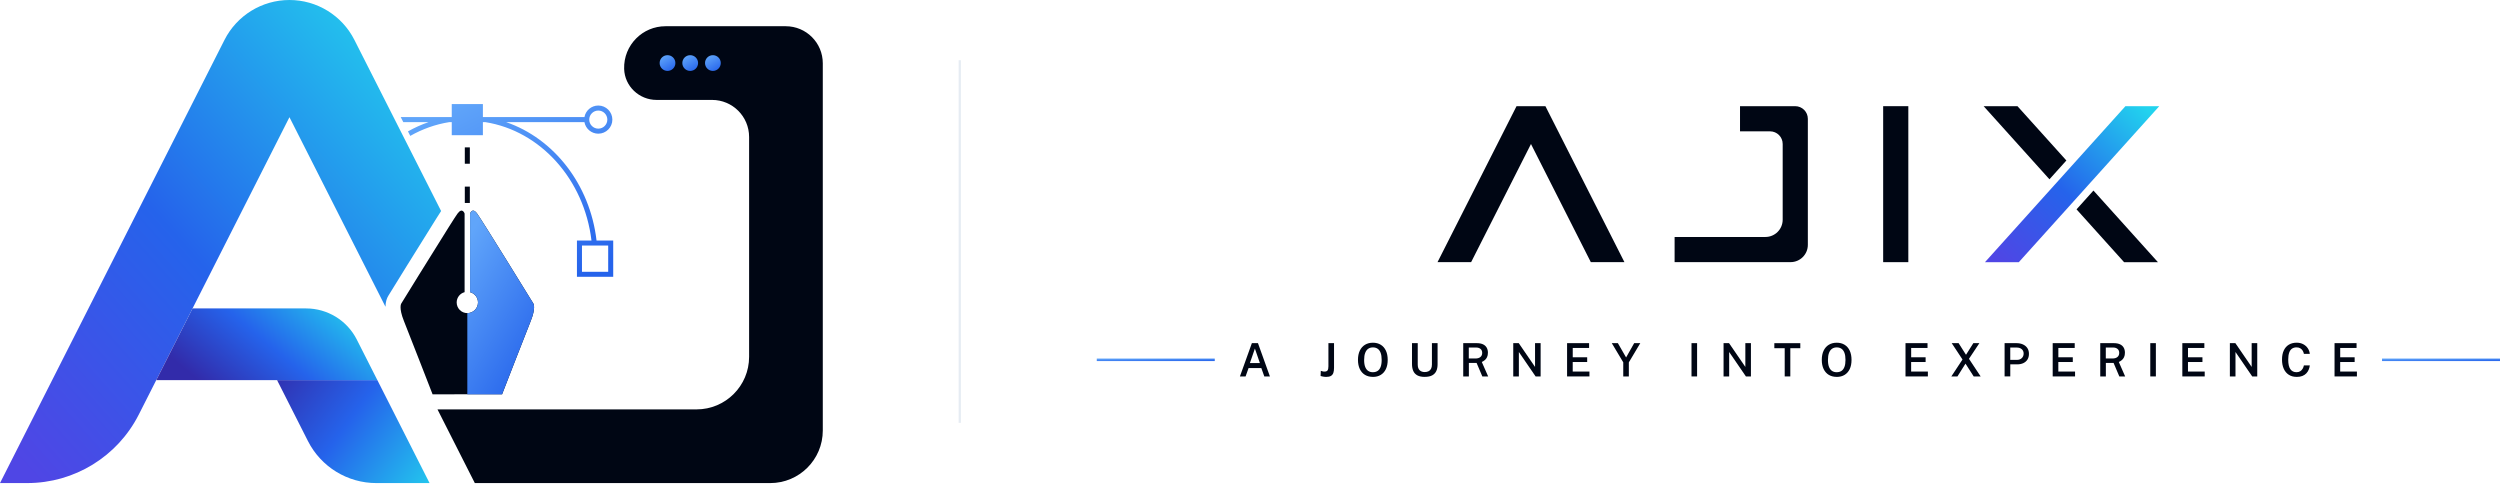
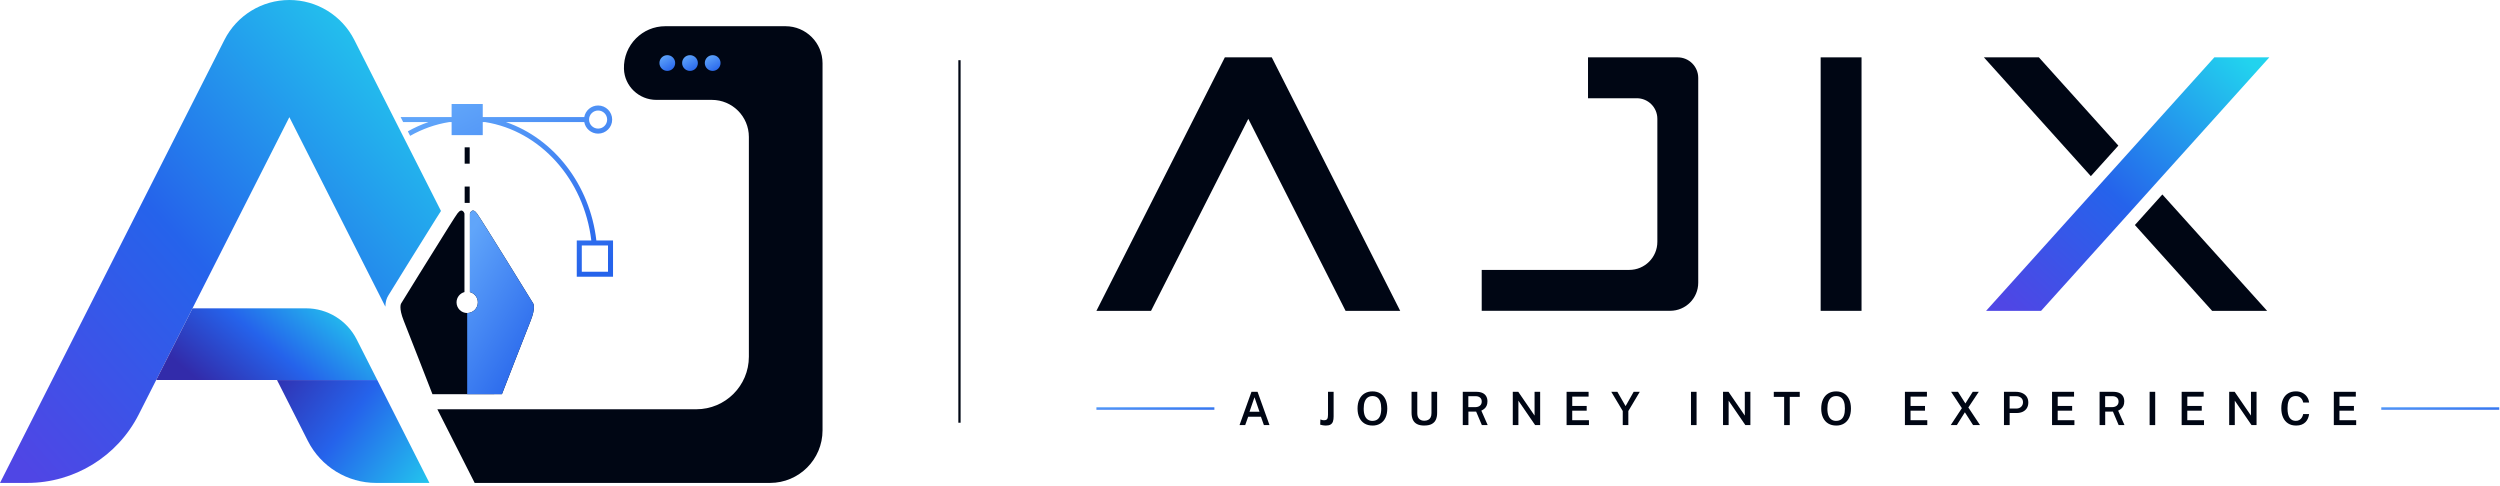
- <svg xmlns="http://www.w3.org/2000/svg" width="751" height="146" viewBox="0 0 751 146" fill="none">
-   <path d="M132.508 63.393C132.138 63.96 131.669 64.701 131.057 65.668C126.401 73.037 117.143 88.061 116.682 88.802C116.214 89.543 115.821 90.624 115.798 92.15L86.951 35.203L57.846 92.649L46.933 114.196L41.696 124.527C35.302 137.156 22.348 145.114 8.192 145.114H0L17.058 111.445L26.58 92.649L67.444 11.979C71.17 4.633 78.713 0 86.951 0C91.07 0 95.015 1.156 98.4 3.235C101.779 5.313 104.598 8.306 106.457 11.979L132.508 63.393Z" fill="url(#paint0_linear_80_106)" />
-   <path d="M247.167 19.011V129.33C247.167 138.044 240.101 145.118 231.379 145.118H142.637L131.422 122.982H209.243C217.957 122.982 225.031 115.915 225.031 107.194V41.148C225.031 34.996 220.05 30.015 213.898 30.015H197.226C192.011 30.015 187.651 25.911 187.492 20.697C187.386 17.114 188.792 13.857 191.127 11.522C193.372 9.27 196.486 7.879 199.917 7.879H236.035C242.187 7.879 247.167 12.859 247.167 19.011Z" fill="#000614" />
-   <path d="M129.041 145.117H113.057C104.373 145.117 96.43 140.235 92.508 132.496L83.234 114.199H113.367L129.041 145.117Z" fill="url(#paint1_linear_80_106)" />
-   <path d="M113.365 114.199H46.934L57.847 92.652H91.962C98.371 92.652 104.236 96.242 107.153 101.948C107.153 101.963 107.168 101.978 107.175 101.994L113.365 114.199Z" fill="url(#paint2_linear_80_106)" />
-   <path d="M200.522 21.305C201.828 21.305 202.887 20.246 202.887 18.94C202.887 17.633 201.828 16.574 200.522 16.574C199.215 16.574 198.156 17.633 198.156 18.94C198.156 20.246 199.215 21.305 200.522 21.305Z" fill="url(#paint3_linear_80_106)" />
-   <path d="M207.338 21.305C208.645 21.305 209.704 20.246 209.704 18.94C209.704 17.633 208.645 16.574 207.338 16.574C206.032 16.574 204.973 17.633 204.973 18.94C204.973 20.246 206.032 21.305 207.338 21.305Z" fill="url(#paint4_linear_80_106)" />
-   <path d="M214.155 21.305C215.461 21.305 216.52 20.246 216.52 18.94C216.52 17.633 215.461 16.574 214.155 16.574C212.848 16.574 211.789 17.633 211.789 18.94C211.789 20.246 212.848 21.305 214.155 21.305Z" fill="url(#paint5_linear_80_106)" />
-   <path d="M159.435 96.412C158.694 98.256 156.805 103.085 154.984 107.756C152.905 113.084 150.918 118.2 150.827 118.442H150.819L129.945 118.45C129.764 117.989 122.917 100.364 121.33 96.412C119.727 92.406 120.528 91.204 120.528 91.204C120.528 91.204 130.096 75.674 134.888 68.093C136.18 66.045 137.125 64.579 137.442 64.156C138.924 62.153 139.566 64.156 139.566 64.156V87.766C138.191 88.129 137.185 89.376 137.185 90.857C137.185 92.625 138.614 94.061 140.382 94.061C142.151 94.061 143.587 92.625 143.587 90.857C143.587 89.376 142.574 88.129 141.206 87.766V64.156C141.206 64.156 141.848 62.153 143.33 64.156C144.811 66.159 160.236 91.204 160.236 91.204C160.236 91.204 161.037 92.406 159.435 96.412Z" fill="#000614" />
-   <path d="M160.237 91.204C160.237 91.204 144.812 66.159 143.33 64.156C141.849 62.153 141.207 64.156 141.207 64.156V87.766C142.575 88.129 143.587 89.376 143.587 90.857C143.587 92.625 142.151 94.061 140.383 94.061V118.45H150.82C150.82 118.45 157.833 100.417 159.436 96.412C161.038 92.406 160.237 91.204 160.237 91.204Z" fill="url(#paint6_linear_80_106)" />
-   <path d="M141.14 44.273H139.629V49.186H141.14V44.273Z" fill="#000614" />
-   <path d="M141.14 56.059H139.629V60.971H141.14V56.059Z" fill="#000614" />
-   <path d="M179.2 72.254C177.25 55.438 166.412 41.623 152.038 36.688H175.565C175.92 38.66 177.651 40.157 179.729 40.157C182.057 40.157 183.954 38.267 183.954 35.932C183.954 33.597 182.057 31.7 179.729 31.7C177.651 31.7 175.92 33.204 175.565 35.176H145.062V31.254H135.706V35.176H120.379L121.15 36.688H128.738C126.591 37.421 124.528 38.358 122.555 39.469L123.243 40.822C126.848 38.774 130.793 37.353 134.958 36.688H135.706V40.61H145.062V36.688H145.788C162.369 39.318 175.489 53.912 177.681 72.254H173.313V83.16H184.211V72.254H179.2ZM179.729 33.211C181.225 33.211 182.442 34.436 182.442 35.932C182.442 37.428 181.225 38.645 179.729 38.645C178.233 38.645 177.008 37.428 177.008 35.932C177.008 34.436 178.225 33.211 179.729 33.211ZM182.699 81.648H174.824V73.766H182.699V81.648Z" fill="url(#paint7_linear_80_106)" />
-   <path d="M288.655 18.09H287.977V127.026H288.655V18.09Z" fill="#E6ECF3" />
-   <path d="M487.981 78.752H477.884L459.905 43.261L441.925 78.752H431.828L454.856 33.3L455.567 31.895H464.243L464.953 33.3L487.981 78.752Z" fill="#000614" />
-   <path d="M543.076 35.696V73.552C543.076 76.416 540.756 78.744 537.884 78.744H503.051V71.187H530.326C533.191 71.187 535.518 68.867 535.518 65.995V43.254C535.518 41.153 533.818 39.452 531.717 39.452H522.701V31.895H539.275C541.376 31.895 543.076 33.595 543.076 35.696Z" fill="#000614" />
-   <path d="M573.261 31.895H565.703V78.752H573.261V31.895Z" fill="#000614" />
-   <path d="M620.74 48.212L620.581 48.385L615.654 53.857L595.883 31.895H606.048L620.74 48.212Z" fill="#000614" />
-   <path d="M648.242 78.759H638.077L623.793 62.888L623.952 62.714L628.872 57.242L648.242 78.759Z" fill="#000614" />
-   <path d="M648.644 31.895L627.347 55.55L622.268 61.196L606.45 78.759H596.285L617.182 55.55L622.268 49.904L638.479 31.895H648.644Z" fill="url(#paint8_linear_80_106)" />
-   <path d="M372.473 113.081L376.063 103.082H377.891L381.481 113.081H379.796L378.904 110.572H375.072L374.173 113.081H372.48H372.473ZM375.465 109.075H378.473L376.969 104.714L375.465 109.075Z" fill="#000614" />
-   <path d="M398.377 113.217C398.045 113.217 397.72 113.187 397.395 113.119C397.07 113.051 396.843 112.998 396.707 112.952L396.767 111.388C396.904 111.433 397.062 111.479 397.244 111.539C397.425 111.599 397.629 111.622 397.871 111.622C398.332 111.622 398.642 111.494 398.808 111.252C398.974 111.002 399.057 110.594 399.057 110.027V103.082H400.743V110.489C400.743 111.086 400.675 111.584 400.546 111.985C400.418 112.385 400.176 112.695 399.836 112.907C399.496 113.119 399.012 113.224 398.377 113.224V113.217Z" fill="#000614" />
-   <path d="M412.43 113.216C411.508 113.216 410.715 113.012 410.042 112.612C409.37 112.204 408.856 111.622 408.485 110.858C408.123 110.095 407.934 109.173 407.934 108.107C407.934 107.042 408.115 106.105 408.485 105.334C408.856 104.563 409.377 103.973 410.05 103.565C410.722 103.157 411.516 102.953 412.423 102.953C413.33 102.953 414.116 103.157 414.781 103.565C415.446 103.973 415.96 104.563 416.323 105.334C416.685 106.105 416.867 107.027 416.867 108.107C416.867 109.188 416.685 110.095 416.33 110.858C415.967 111.622 415.453 112.204 414.788 112.612C414.123 113.02 413.33 113.224 412.415 113.224L412.43 113.216ZM412.43 111.811C412.975 111.811 413.443 111.682 413.836 111.425C414.229 111.168 414.531 110.768 414.735 110.231C414.94 109.695 415.053 108.992 415.053 108.123C415.053 107.253 414.947 106.528 414.735 105.976C414.524 105.424 414.222 105.009 413.829 104.752C413.436 104.487 412.975 104.359 412.43 104.359C411.886 104.359 411.418 104.487 411.025 104.759C410.632 105.024 410.329 105.432 410.11 105.991C409.891 106.543 409.785 107.261 409.785 108.13C409.785 108.999 409.891 109.695 410.11 110.239C410.329 110.783 410.632 111.176 411.025 111.433C411.418 111.69 411.886 111.818 412.43 111.818V111.811Z" fill="#000614" />
-   <path d="M427.996 113.217C427.074 113.217 426.333 113.065 425.766 112.756C425.199 112.446 424.791 112.007 424.542 111.425C424.285 110.843 424.164 110.148 424.164 109.324V103.074H425.887V109.498C425.887 110.269 426.076 110.843 426.454 111.214C426.832 111.584 427.346 111.765 427.996 111.765C428.434 111.765 428.812 111.682 429.137 111.524C429.462 111.365 429.711 111.116 429.885 110.783C430.059 110.45 430.15 110.02 430.15 109.498V103.074H431.85V109.423C431.85 110.216 431.722 110.896 431.465 111.456C431.208 112.015 430.792 112.453 430.233 112.756C429.674 113.058 428.925 113.209 428.003 113.209L427.996 113.217Z" fill="#000614" />
-   <path d="M439.555 113.081V103.082H443.613C444.376 103.082 445.011 103.203 445.503 103.437C446.001 103.672 446.364 104.012 446.606 104.442C446.848 104.873 446.969 105.38 446.969 105.954C446.969 106.491 446.878 106.936 446.704 107.299C446.53 107.662 446.304 107.957 446.024 108.183C445.744 108.41 445.45 108.599 445.132 108.743L447.044 113.081H445.291L443.568 109.022H441.248V113.081H439.57H439.555ZM441.232 107.692H443.228C443.863 107.692 444.361 107.541 444.717 107.246C445.072 106.952 445.253 106.543 445.253 106.014C445.253 105.485 445.087 105.1 444.754 104.82C444.422 104.541 443.983 104.397 443.439 104.397H441.225V107.685L441.232 107.692Z" fill="#000614" />
-   <path d="M454.582 113.081V103.082H456.23L461.127 110.224V103.082H462.805V113.081H461.293L456.267 105.742V113.081H454.59H454.582Z" fill="#000614" />
-   <path d="M470.75 113.081V103.082H477.363V104.526H472.45V107.329H476.789V108.75H472.443V111.615H477.469V113.081H470.765H470.75Z" fill="#000614" />
-   <path d="M487.626 113.081V108.849L484.18 103.082H486.009L488.48 107.382L490.906 103.082H492.742L489.304 108.856V113.081H487.626Z" fill="#000614" />
-   <path d="M508.129 113.081V103.082H509.807V113.081H508.129Z" fill="#000614" />
-   <path d="M517.758 113.081V103.082H519.405L524.303 110.224V103.082H525.981V113.081H524.469L519.443 105.742V113.081H517.765H517.758Z" fill="#000614" />
-   <path d="M536.125 113.081V104.601H533.012V103.09H540.811V104.601H537.811V113.081H536.125Z" fill="#000614" />
-   <path d="M551.762 113.216C550.84 113.216 550.047 113.012 549.374 112.612C548.702 112.204 548.188 111.622 547.817 110.858C547.447 110.095 547.266 109.173 547.266 108.107C547.266 107.042 547.447 106.105 547.817 105.334C548.188 104.563 548.709 103.973 549.382 103.565C550.054 103.157 550.848 102.953 551.755 102.953C552.662 102.953 553.448 103.157 554.113 103.565C554.778 103.973 555.292 104.563 555.655 105.334C556.017 106.105 556.199 107.027 556.199 108.107C556.199 109.188 556.017 110.095 555.662 110.858C555.299 111.622 554.785 112.204 554.12 112.612C553.455 113.02 552.662 113.224 551.747 113.224L551.762 113.216ZM551.762 111.811C552.307 111.811 552.775 111.682 553.168 111.425C553.561 111.168 553.863 110.768 554.067 110.231C554.279 109.687 554.385 108.992 554.385 108.123C554.385 107.253 554.279 106.528 554.067 105.976C553.856 105.424 553.554 105.009 553.161 104.752C552.768 104.487 552.307 104.359 551.762 104.359C551.218 104.359 550.75 104.487 550.357 104.759C549.964 105.024 549.661 105.432 549.442 105.991C549.223 106.543 549.117 107.261 549.117 108.13C549.117 108.999 549.223 109.695 549.442 110.239C549.661 110.783 549.964 111.176 550.357 111.433C550.75 111.69 551.218 111.818 551.762 111.818V111.811Z" fill="#000614" />
-   <path d="M572.414 113.081V103.082H579.027V104.526H574.115V107.329H578.453V108.75H574.107V111.615H579.133V113.081H572.429H572.414Z" fill="#000614" />
-   <path d="M586.18 113.081L589.535 107.994L586.293 103.082H588.364L590.586 106.581L592.793 103.082H594.606L591.478 107.79L594.984 113.081H592.898L590.435 109.234L588.016 113.081H586.187H586.18Z" fill="#000614" />
-   <path d="M602.18 113.081V103.082H605.724C606.442 103.082 607.085 103.203 607.659 103.452C608.226 103.702 608.679 104.065 609.004 104.541C609.329 105.017 609.495 105.614 609.495 106.309C609.495 106.967 609.344 107.533 609.05 108.002C608.755 108.471 608.339 108.833 607.81 109.083C607.281 109.332 606.661 109.453 605.951 109.453H603.888V113.073H602.18V113.081ZM603.873 108.108H605.906C606.488 108.108 606.971 107.934 607.342 107.579C607.712 107.231 607.901 106.77 607.901 106.211C607.901 105.652 607.704 105.198 607.319 104.881C606.933 104.563 606.442 104.405 605.86 104.405H603.88V108.1L603.873 108.108Z" fill="#000614" />
-   <path d="M616.629 113.081V103.082H623.242V104.526H618.329V107.329H622.667V108.75H618.322V111.615H623.348V113.081H616.644H616.629Z" fill="#000614" />
-   <path d="M630.914 113.081V103.082H634.973C635.736 103.082 636.371 103.203 636.862 103.437C637.361 103.672 637.724 104.012 637.965 104.442C638.207 104.873 638.328 105.38 638.328 105.954C638.328 106.491 638.237 106.936 638.064 107.299C637.89 107.662 637.663 107.957 637.383 108.183C637.104 108.41 636.809 108.599 636.492 108.743L638.396 113.081H636.643L634.92 109.022H632.599V113.081H630.922H630.914ZM632.592 107.692H634.587C635.222 107.692 635.721 107.541 636.076 107.246C636.431 106.952 636.613 106.543 636.613 106.014C636.613 105.485 636.446 105.1 636.114 104.82C635.781 104.541 635.343 104.397 634.799 104.397H632.584V107.685L632.592 107.692Z" fill="#000614" />
-   <path d="M645.945 113.081V103.082H647.623V113.081H645.945Z" fill="#000614" />
-   <path d="M655.574 113.081V103.082H662.187V104.526H657.275V107.329H661.613V108.75H657.267V111.615H662.293V113.081H655.589H655.574Z" fill="#000614" />
-   <path d="M669.855 113.081V103.082H671.503L676.4 110.224V103.082H678.078V113.081H676.567L671.541 105.742V113.081H669.863H669.855Z" fill="#000614" />
-   <path d="M689.914 113.216C689 113.216 688.214 113.005 687.556 112.581C686.899 112.158 686.392 111.561 686.045 110.783C685.689 110.004 685.516 109.082 685.516 108.016C685.516 106.951 685.689 106.044 686.045 105.288C686.392 104.532 686.899 103.95 687.556 103.55C688.214 103.149 689 102.945 689.922 102.945C690.655 102.945 691.305 103.096 691.872 103.391C692.438 103.686 692.899 104.094 693.247 104.6C693.595 105.107 693.799 105.674 693.867 106.293H692.091C692.023 105.923 691.894 105.598 691.705 105.303C691.516 105.016 691.275 104.782 690.972 104.608C690.67 104.434 690.307 104.351 689.876 104.351C689.347 104.351 688.894 104.48 688.524 104.729C688.153 104.978 687.866 105.379 687.677 105.923C687.481 106.467 687.382 107.17 687.382 108.039C687.382 109.354 687.602 110.306 688.032 110.911C688.463 111.516 689.083 111.81 689.876 111.81C690.3 111.81 690.662 111.72 690.972 111.531C691.282 111.342 691.524 111.092 691.705 110.783C691.894 110.473 692.023 110.133 692.091 109.762H693.867C693.814 110.216 693.701 110.647 693.527 111.062C693.353 111.478 693.111 111.848 692.801 112.173C692.491 112.498 692.098 112.755 691.622 112.944C691.146 113.133 690.587 113.224 689.929 113.224L689.914 113.216Z" fill="#000614" />
-   <path d="M701.297 113.081V103.082H707.91V104.526H702.997V107.329H707.335V108.75H702.99V111.615H708.016V113.081H701.312H701.297Z" fill="#000614" />
-   <path d="M364.914 107.707H329.469V108.463H364.914V107.707Z" fill="url(#paint9_linear_80_106)" />
-   <path d="M751.004 107.707H715.559V108.463H751.004V107.707Z" fill="url(#paint10_linear_80_106)" />
+ <svg xmlns="http://www.w3.org/2000/svg" width="994" height="193" viewBox="0 0 994 193" fill="none">
+   <path d="M175.33 83.88C174.84 84.63 174.22 85.61 173.41 86.89C167.25 96.64 155 116.52 154.39 117.5C153.77 118.48 153.25 119.91 153.22 121.93L115.05 46.58L76.54 122.59L62.1 151.1L55.17 164.77C46.71 181.48 29.57 192.01 10.84 192.01H0L22.57 147.46L35.17 122.59L89.24 15.85C94.17 6.13 104.15 0 115.05 0C120.5 0 125.72 1.53 130.2 4.28C134.67 7.03 138.4 10.99 140.86 15.85L175.33 83.88Z" fill="url(#paint0_linear_89_162)" />
+   <path d="M327.041 25.152V171.122C327.041 182.652 317.691 192.012 306.151 192.012H188.731L173.891 162.722H276.861C288.391 162.722 297.751 153.372 297.751 141.832V54.442C297.751 46.302 291.161 39.712 283.021 39.712H260.961C254.061 39.712 248.291 34.282 248.081 27.382C247.941 22.642 249.801 18.332 252.891 15.242C255.861 12.262 259.981 10.422 264.521 10.422H312.311C320.451 10.422 327.041 17.012 327.041 25.152Z" fill="#000614" />
+   <path d="M170.743 192.012H149.593C138.103 192.012 127.593 185.552 122.403 175.312L110.133 151.102H150.003L170.743 192.012Z" fill="url(#paint1_linear_89_162)" />
+   <path d="M150.002 151.1H62.102L76.541 122.59H121.682C130.162 122.59 137.922 127.34 141.782 134.89C141.782 134.91 141.802 134.93 141.812 134.95L150.002 151.1Z" fill="url(#paint2_linear_89_162)" />
+   <path d="M265.321 28.19C267.05 28.19 268.451 26.788 268.451 25.06C268.451 23.331 267.05 21.93 265.321 21.93C263.593 21.93 262.191 23.331 262.191 25.06C262.191 26.788 263.593 28.19 265.321 28.19Z" fill="url(#paint3_linear_89_162)" />
+   <path d="M274.341 28.19C276.07 28.19 277.471 26.788 277.471 25.06C277.471 23.331 276.07 21.93 274.341 21.93C272.612 21.93 271.211 23.331 271.211 25.06C271.211 26.788 272.612 28.19 274.341 28.19Z" fill="url(#paint4_linear_89_162)" />
+   <path d="M283.36 28.19C285.089 28.19 286.49 26.788 286.49 25.06C286.49 23.331 285.089 21.93 283.36 21.93C281.632 21.93 280.23 23.331 280.23 25.06C280.23 26.788 281.632 28.19 283.36 28.19Z" fill="url(#paint5_linear_89_162)" />
+   <path d="M210.96 127.569C209.98 130.009 207.48 136.399 205.07 142.579C202.32 149.629 199.69 156.399 199.57 156.719H199.56L171.94 156.729C171.7 156.119 162.64 132.799 160.54 127.569C158.42 122.269 159.48 120.679 159.48 120.679C159.48 120.679 172.14 100.129 178.48 90.099C180.19 87.389 181.44 85.449 181.86 84.889C183.82 82.239 184.67 84.889 184.67 84.889V116.129C182.85 116.609 181.52 118.259 181.52 120.219C181.52 122.559 183.41 124.459 185.75 124.459C188.09 124.459 189.99 122.559 189.99 120.219C189.99 118.259 188.65 116.609 186.84 116.129V84.889C186.84 84.889 187.69 82.239 189.65 84.889C191.61 87.539 212.02 120.679 212.02 120.679C212.02 120.679 213.08 122.269 210.96 127.569Z" fill="#000614" />
+   <path d="M212.02 120.679C212.02 120.679 191.61 87.539 189.65 84.889C187.69 82.239 186.84 84.889 186.84 84.889V116.129C188.65 116.609 189.99 118.259 189.99 120.219C189.99 122.559 188.09 124.459 185.75 124.459V156.729H199.56C199.56 156.729 208.84 132.869 210.96 127.569C213.08 122.269 212.02 120.679 212.02 120.679Z" fill="url(#paint6_linear_89_162)" />
+   <path d="M186.75 58.578H184.75V65.078H186.75V58.578Z" fill="#000614" />
+   <path d="M186.75 74.172H184.75V80.672H186.75V74.172Z" fill="#000614" />
+   <path d="M237.111 95.602C234.531 73.352 220.191 55.072 201.171 48.542H232.301C232.771 51.152 235.061 53.132 237.811 53.132C240.891 53.132 243.401 50.632 243.401 47.542C243.401 44.452 240.891 41.942 237.811 41.942C235.061 41.942 232.771 43.932 232.301 46.542H191.941V41.352H179.561V46.542H159.281L160.301 48.542H170.341C167.501 49.512 164.771 50.752 162.161 52.222L163.071 54.012C167.841 51.302 173.061 49.422 178.571 48.542H179.561V53.732H191.941V48.542H192.901C214.841 52.022 232.201 71.332 235.101 95.602H229.321V110.032H243.741V95.602H237.111ZM237.811 43.942C239.791 43.942 241.401 45.562 241.401 47.542C241.401 49.522 239.791 51.132 237.811 51.132C235.831 51.132 234.211 49.522 234.211 47.542C234.211 45.562 235.821 43.942 237.811 43.942ZM241.741 108.032H231.321V97.602H241.741V108.032Z" fill="url(#paint7_linear_89_162)" />
+   <path d="M381.937 23.934H381.039V168.074H381.937V23.934Z" fill="#000614" />
+   <path d="M556.716 123.589H534.999L496.327 47.253L457.655 123.589H435.938L485.468 25.828L486.996 22.805H505.658L507.186 25.828L556.716 123.589Z" fill="#000614" />
+   <path d="M675.218 30.981V112.405C675.218 118.566 670.228 123.573 664.051 123.573H589.129V107.317H647.795C653.956 107.317 658.963 102.327 658.963 96.15V47.237C658.963 42.718 655.305 39.06 650.786 39.06H631.393V22.805H667.042C671.561 22.805 675.218 26.462 675.218 30.981Z" fill="#000614" />
+   <path d="M740.146 22.805H723.891V123.589H740.146V22.805Z" fill="#000614" />
+   <path d="M842.261 57.9L841.92 58.274L831.321 70.043L788.797 22.805H810.661L842.261 57.9Z" fill="#000614" />
+   <path d="M901.415 123.604H879.551L848.828 89.467L849.169 89.093L859.752 77.324L901.415 123.604Z" fill="#000614" />
+   <path d="M902.279 22.805L856.471 73.685L845.547 85.828L811.524 123.605H789.66L834.607 73.685L845.547 61.542L880.415 22.805H902.279Z" fill="url(#paint8_linear_89_162)" />
+   <path d="M492.836 169.015L497.586 155.785H500.006L504.756 169.015H502.526L501.346 165.695H496.276L495.086 169.015H492.846H492.836ZM496.796 163.715H500.776L498.786 157.945L496.796 163.715Z" fill="#000614" />
+   <path d="M527.116 169.195C526.676 169.195 526.246 169.155 525.816 169.065C525.386 168.975 525.086 168.905 524.906 168.845L524.986 166.775C525.166 166.835 525.376 166.895 525.616 166.975C525.856 167.055 526.126 167.085 526.446 167.085C527.056 167.085 527.466 166.915 527.686 166.595C527.906 166.265 528.016 165.725 528.016 164.975V155.785H530.246V165.585C530.246 166.375 530.156 167.035 529.986 167.565C529.816 168.095 529.496 168.505 529.046 168.785C528.596 169.065 527.956 169.205 527.116 169.205V169.195Z" fill="#000614" />
+   <path d="M545.708 169.197C544.488 169.197 543.438 168.927 542.548 168.397C541.658 167.857 540.978 167.087 540.488 166.077C540.008 165.067 539.758 163.847 539.758 162.437C539.758 161.027 539.998 159.787 540.488 158.767C540.978 157.747 541.668 156.967 542.558 156.427C543.448 155.887 544.498 155.617 545.698 155.617C546.898 155.617 547.938 155.887 548.818 156.427C549.698 156.967 550.378 157.747 550.858 158.767C551.338 159.787 551.578 161.007 551.578 162.437C551.578 163.867 551.338 165.067 550.868 166.077C550.388 167.087 549.708 167.857 548.828 168.397C547.948 168.937 546.898 169.207 545.688 169.207L545.708 169.197ZM545.708 167.337C546.428 167.337 547.048 167.167 547.568 166.827C548.088 166.487 548.488 165.957 548.758 165.247C549.028 164.537 549.178 163.607 549.178 162.457C549.178 161.307 549.038 160.347 548.758 159.617C548.478 158.887 548.078 158.337 547.558 157.997C547.038 157.647 546.428 157.477 545.708 157.477C544.988 157.477 544.368 157.647 543.848 158.007C543.328 158.357 542.928 158.897 542.638 159.637C542.348 160.367 542.208 161.317 542.208 162.467C542.208 163.617 542.348 164.537 542.638 165.257C542.928 165.977 543.328 166.497 543.848 166.837C544.368 167.177 544.988 167.347 545.708 167.347V167.337Z" fill="#000614" />
+   <path d="M566.304 169.197C565.084 169.197 564.104 168.997 563.354 168.587C562.604 168.177 562.064 167.597 561.734 166.827C561.394 166.057 561.234 165.137 561.234 164.047V155.777H563.514V164.277C563.514 165.297 563.764 166.057 564.264 166.547C564.764 167.037 565.444 167.277 566.304 167.277C566.884 167.277 567.384 167.167 567.814 166.957C568.244 166.747 568.574 166.417 568.804 165.977C569.034 165.537 569.154 164.967 569.154 164.277V155.777H571.404V164.177C571.404 165.227 571.234 166.127 570.894 166.867C570.554 167.607 570.004 168.187 569.264 168.587C568.524 168.987 567.534 169.187 566.314 169.187L566.304 169.197Z" fill="#000614" />
+   <path d="M581.598 169.015V155.785H586.968C587.978 155.785 588.818 155.945 589.468 156.255C590.128 156.565 590.608 157.015 590.928 157.585C591.248 158.155 591.408 158.825 591.408 159.585C591.408 160.295 591.288 160.885 591.058 161.365C590.828 161.845 590.528 162.235 590.158 162.535C589.788 162.835 589.398 163.085 588.978 163.275L591.508 169.015H589.188L586.908 163.645H583.838V169.015H581.618H581.598ZM583.818 161.885H586.458C587.298 161.885 587.958 161.685 588.428 161.295C588.898 160.905 589.138 160.365 589.138 159.665C589.138 158.965 588.918 158.455 588.478 158.085C588.038 157.715 587.458 157.525 586.738 157.525H583.808V161.875L583.818 161.885Z" fill="#000614" />
+   <path d="M601.484 169.015V155.785H603.664L610.144 165.235V155.785H612.364V169.015H610.364L603.714 159.305V169.015H601.494H601.484Z" fill="#000614" />
+   <path d="M622.875 169.015V155.785H631.625V157.695H625.125V161.405H630.865V163.285H625.115V167.075H631.765V169.015H622.895H622.875Z" fill="#000614" />
+   <path d="M645.205 169.015V163.415L640.645 155.785H643.065L646.335 161.475L649.545 155.785H651.975L647.425 163.425V169.015H645.205Z" fill="#000614" />
+   <path d="M672.336 169.015V155.785H674.556V169.015H672.336Z" fill="#000614" />
+   <path d="M685.074 169.015V155.785H687.254L693.734 165.235V155.785H695.954V169.015H693.954L687.304 159.305V169.015H685.084H685.074Z" fill="#000614" />
+   <path d="M709.378 169.017V157.797H705.258V155.797H715.578V157.797H711.608V169.017H709.378Z" fill="#000614" />
+   <path d="M730.067 169.197C728.847 169.197 727.797 168.927 726.907 168.397C726.017 167.857 725.337 167.087 724.847 166.077C724.357 165.067 724.117 163.847 724.117 162.437C724.117 161.027 724.357 159.787 724.847 158.767C725.337 157.747 726.027 156.967 726.917 156.427C727.807 155.887 728.857 155.617 730.057 155.617C731.257 155.617 732.297 155.887 733.177 156.427C734.057 156.967 734.737 157.747 735.217 158.767C735.697 159.787 735.937 161.007 735.937 162.437C735.937 163.867 735.697 165.067 735.227 166.077C734.747 167.087 734.067 167.857 733.187 168.397C732.307 168.937 731.257 169.207 730.047 169.207L730.067 169.197ZM730.067 167.337C730.787 167.337 731.407 167.167 731.927 166.827C732.447 166.487 732.847 165.957 733.117 165.247C733.397 164.527 733.537 163.607 733.537 162.457C733.537 161.307 733.397 160.347 733.117 159.617C732.837 158.887 732.437 158.337 731.917 157.997C731.397 157.647 730.787 157.477 730.067 157.477C729.347 157.477 728.727 157.647 728.207 158.007C727.687 158.357 727.287 158.897 726.997 159.637C726.707 160.367 726.567 161.317 726.567 162.467C726.567 163.617 726.707 164.537 726.997 165.257C727.287 165.977 727.687 166.497 728.207 166.837C728.727 167.177 729.347 167.347 730.067 167.347V167.337Z" fill="#000614" />
+   <path d="M757.395 169.015V155.785H766.145V157.695H759.645V161.405H765.385V163.285H759.635V167.075H766.285V169.015H757.415H757.395Z" fill="#000614" />
+   <path d="M775.605 169.015L780.045 162.285L775.755 155.785H778.495L781.435 160.415L784.355 155.785H786.755L782.615 162.015L787.255 169.015H784.495L781.235 163.925L778.035 169.015H775.615H775.605Z" fill="#000614" />
+   <path d="M796.777 169.015V155.785H801.467C802.417 155.785 803.267 155.945 804.027 156.275C804.777 156.605 805.377 157.085 805.807 157.715C806.237 158.345 806.457 159.135 806.457 160.055C806.457 160.925 806.257 161.675 805.867 162.295C805.477 162.915 804.927 163.395 804.227 163.725C803.527 164.055 802.707 164.215 801.767 164.215H799.037V169.005H796.777V169.015ZM799.017 162.435H801.707C802.477 162.435 803.117 162.205 803.607 161.735C804.097 161.275 804.347 160.665 804.347 159.925C804.347 159.185 804.087 158.585 803.577 158.165C803.067 157.745 802.417 157.535 801.647 157.535H799.027V162.425L799.017 162.435Z" fill="#000614" />
+   <path d="M815.895 169.015V155.785H824.645V157.695H818.145V161.405H823.885V163.285H818.135V167.075H824.785V169.015H815.915H815.895Z" fill="#000614" />
+   <path d="M834.797 169.015V155.785H840.167C841.177 155.785 842.017 155.945 842.667 156.255C843.327 156.565 843.807 157.015 844.127 157.585C844.447 158.155 844.607 158.825 844.607 159.585C844.607 160.295 844.487 160.885 844.257 161.365C844.027 161.845 843.727 162.235 843.357 162.535C842.987 162.835 842.597 163.085 842.177 163.275L844.697 169.015H842.377L840.097 163.645H837.027V169.015H834.807H834.797ZM837.017 161.885H839.657C840.497 161.885 841.157 161.685 841.627 161.295C842.097 160.905 842.337 160.365 842.337 159.665C842.337 158.965 842.117 158.455 841.677 158.085C841.237 157.715 840.657 157.525 839.937 157.525H837.007V161.875L837.017 161.885Z" fill="#000614" />
+   <path d="M854.688 169.015V155.785H856.908V169.015H854.688Z" fill="#000614" />
+   <path d="M867.426 169.015V155.785H876.176V157.695H869.676V161.405H875.416V163.285H869.666V167.075H876.316V169.015H867.446H867.426Z" fill="#000614" />
+   <path d="M886.324 169.015V155.785H888.504L894.984 165.235V155.785H897.204V169.015H895.204L888.554 159.305V169.015H886.334H886.324Z" fill="#000614" />
+   <path d="M912.867 169.195C911.657 169.195 910.617 168.915 909.747 168.355C908.877 167.795 908.207 167.005 907.747 165.975C907.277 164.945 907.047 163.725 907.047 162.315C907.047 160.905 907.277 159.705 907.747 158.705C908.207 157.705 908.877 156.935 909.747 156.405C910.617 155.875 911.657 155.605 912.877 155.605C913.847 155.605 914.707 155.805 915.457 156.195C916.207 156.585 916.817 157.125 917.277 157.795C917.737 158.465 918.007 159.215 918.097 160.035H915.747C915.657 159.545 915.487 159.115 915.237 158.725C914.987 158.345 914.667 158.035 914.267 157.805C913.867 157.575 913.387 157.465 912.817 157.465C912.117 157.465 911.517 157.635 911.027 157.965C910.537 158.295 910.157 158.825 909.907 159.545C909.647 160.265 909.517 161.195 909.517 162.345C909.517 164.085 909.807 165.345 910.377 166.145C910.947 166.945 911.767 167.335 912.817 167.335C913.377 167.335 913.857 167.215 914.267 166.965C914.677 166.715 914.997 166.385 915.237 165.975C915.487 165.565 915.657 165.115 915.747 164.625H918.097C918.027 165.225 917.877 165.795 917.647 166.345C917.417 166.895 917.097 167.385 916.687 167.815C916.277 168.245 915.757 168.585 915.127 168.835C914.497 169.085 913.757 169.205 912.887 169.205L912.867 169.195Z" fill="#000614" />
+   <path d="M927.926 169.015V155.785H936.676V157.695H930.176V161.405H935.916V163.285H930.166V167.075H936.816V169.015H927.946H927.926Z" fill="#000614" />
+   <path d="M482.838 161.906H435.938V162.906H482.838V161.906Z" fill="url(#paint9_linear_89_162)" />
+   <path d="M993.697 161.906H946.797V162.906H993.697V161.906Z" fill="url(#paint10_linear_89_162)" />
  <defs>
-     <linearGradient id="paint0_linear_80_106" x1="120.844" y1="2.73532e-06" x2="-12.263" y2="118.161" gradientUnits="userSpaceOnUse">
+     <linearGradient id="paint0_linear_89_162" x1="159.897" y1="3.61928e-06" x2="-16.226" y2="156.347" gradientUnits="userSpaceOnUse">
      <stop stop-color="#22D3EE" />
      <stop offset="0.55" stop-color="#2563EB" />
      <stop offset="1" stop-color="#4F46E5" />
    </linearGradient>
-     <linearGradient id="paint1_linear_80_106" x1="119.789" y1="165.136" x2="68.62" y2="127.998" gradientUnits="userSpaceOnUse">
+     <linearGradient id="paint1_linear_89_162" x1="158.5" y1="218.5" x2="90.796" y2="169.359" gradientUnits="userSpaceOnUse">
      <stop stop-color="#22D3EE" />
      <stop offset="0.55" stop-color="#2563EB" />
      <stop offset="1" stop-color="#322BAA" />
    </linearGradient>
-     <linearGradient id="paint2_linear_80_106" x1="122.433" y1="103.543" x2="91.288" y2="140.743" gradientUnits="userSpaceOnUse">
+     <linearGradient id="paint2_linear_89_162" x1="162" y1="137" x2="120.79" y2="186.221" gradientUnits="userSpaceOnUse">
      <stop stop-color="#22D3EE" />
      <stop offset="0.55" stop-color="#2563EB" />
      <stop offset="1" stop-color="#322BAA" />
    </linearGradient>
-     <linearGradient id="paint3_linear_80_106" x1="198.132" y1="16.605" x2="201.283" y2="21.847" gradientUnits="userSpaceOnUse">
+     <linearGradient id="paint3_linear_89_162" x1="262.16" y1="21.971" x2="266.328" y2="28.906" gradientUnits="userSpaceOnUse">
      <stop offset="0.101" stop-color="#60A5FA" />
      <stop offset="1" stop-color="#2563EB" />
    </linearGradient>
-     <linearGradient id="paint4_linear_80_106" x1="204.949" y1="16.605" x2="208.099" y2="21.846" gradientUnits="userSpaceOnUse">
+     <linearGradient id="paint4_linear_89_162" x1="271.179" y1="21.971" x2="275.348" y2="28.906" gradientUnits="userSpaceOnUse">
      <stop offset="0.101" stop-color="#60A5FA" />
      <stop offset="1" stop-color="#2563EB" />
    </linearGradient>
-     <linearGradient id="paint5_linear_80_106" x1="211.765" y1="16.605" x2="214.916" y2="21.847" gradientUnits="userSpaceOnUse">
+     <linearGradient id="paint5_linear_89_162" x1="280.199" y1="21.971" x2="284.368" y2="28.906" gradientUnits="userSpaceOnUse">
      <stop offset="0.101" stop-color="#60A5FA" />
      <stop offset="1" stop-color="#2563EB" />
    </linearGradient>
-     <linearGradient id="paint6_linear_80_106" x1="140.281" y1="63.631" x2="177.127" y2="85.904" gradientUnits="userSpaceOnUse">
+     <linearGradient id="paint6_linear_89_162" x1="185.615" y1="84.194" x2="234.368" y2="113.666" gradientUnits="userSpaceOnUse">
      <stop offset="0.101" stop-color="#60A5FA" />
      <stop offset="1" stop-color="#2563EB" />
    </linearGradient>
-     <linearGradient id="paint7_linear_80_106" x1="120.055" y1="31.598" x2="150.941" y2="94.78" gradientUnits="userSpaceOnUse">
+     <linearGradient id="paint7_linear_89_162" x1="158.853" y1="41.806" x2="199.72" y2="125.407" gradientUnits="userSpaceOnUse">
      <stop offset="0.101" stop-color="#60A5FA" />
      <stop offset="1" stop-color="#2563EB" />
    </linearGradient>
-     <linearGradient id="paint8_linear_80_106" x1="644.036" y1="31.895" x2="600.891" y2="78.756" gradientUnits="userSpaceOnUse">
+     <linearGradient id="paint8_linear_89_162" x1="892.366" y1="22.805" x2="799.566" y2="123.599" gradientUnits="userSpaceOnUse">
      <stop stop-color="#22D3EE" />
      <stop offset="0.55" stop-color="#2563EB" />
      <stop offset="1" stop-color="#4F46E5" />
    </linearGradient>
-     <linearGradient id="paint9_linear_80_106" x1="329.289" y1="107.712" x2="329.303" y2="108.852" gradientUnits="userSpaceOnUse">
+     <linearGradient id="paint9_linear_89_162" x1="435.7" y1="161.913" x2="435.719" y2="163.421" gradientUnits="userSpaceOnUse">
      <stop offset="0.101" stop-color="#60A5FA" />
      <stop offset="1" stop-color="#2563EB" />
    </linearGradient>
-     <linearGradient id="paint10_linear_80_106" x1="715.379" y1="107.712" x2="715.393" y2="108.852" gradientUnits="userSpaceOnUse">
+     <linearGradient id="paint10_linear_89_162" x1="946.559" y1="161.913" x2="946.578" y2="163.421" gradientUnits="userSpaceOnUse">
      <stop offset="0.101" stop-color="#60A5FA" />
      <stop offset="1" stop-color="#2563EB" />
    </linearGradient>
  </defs>
</svg>
